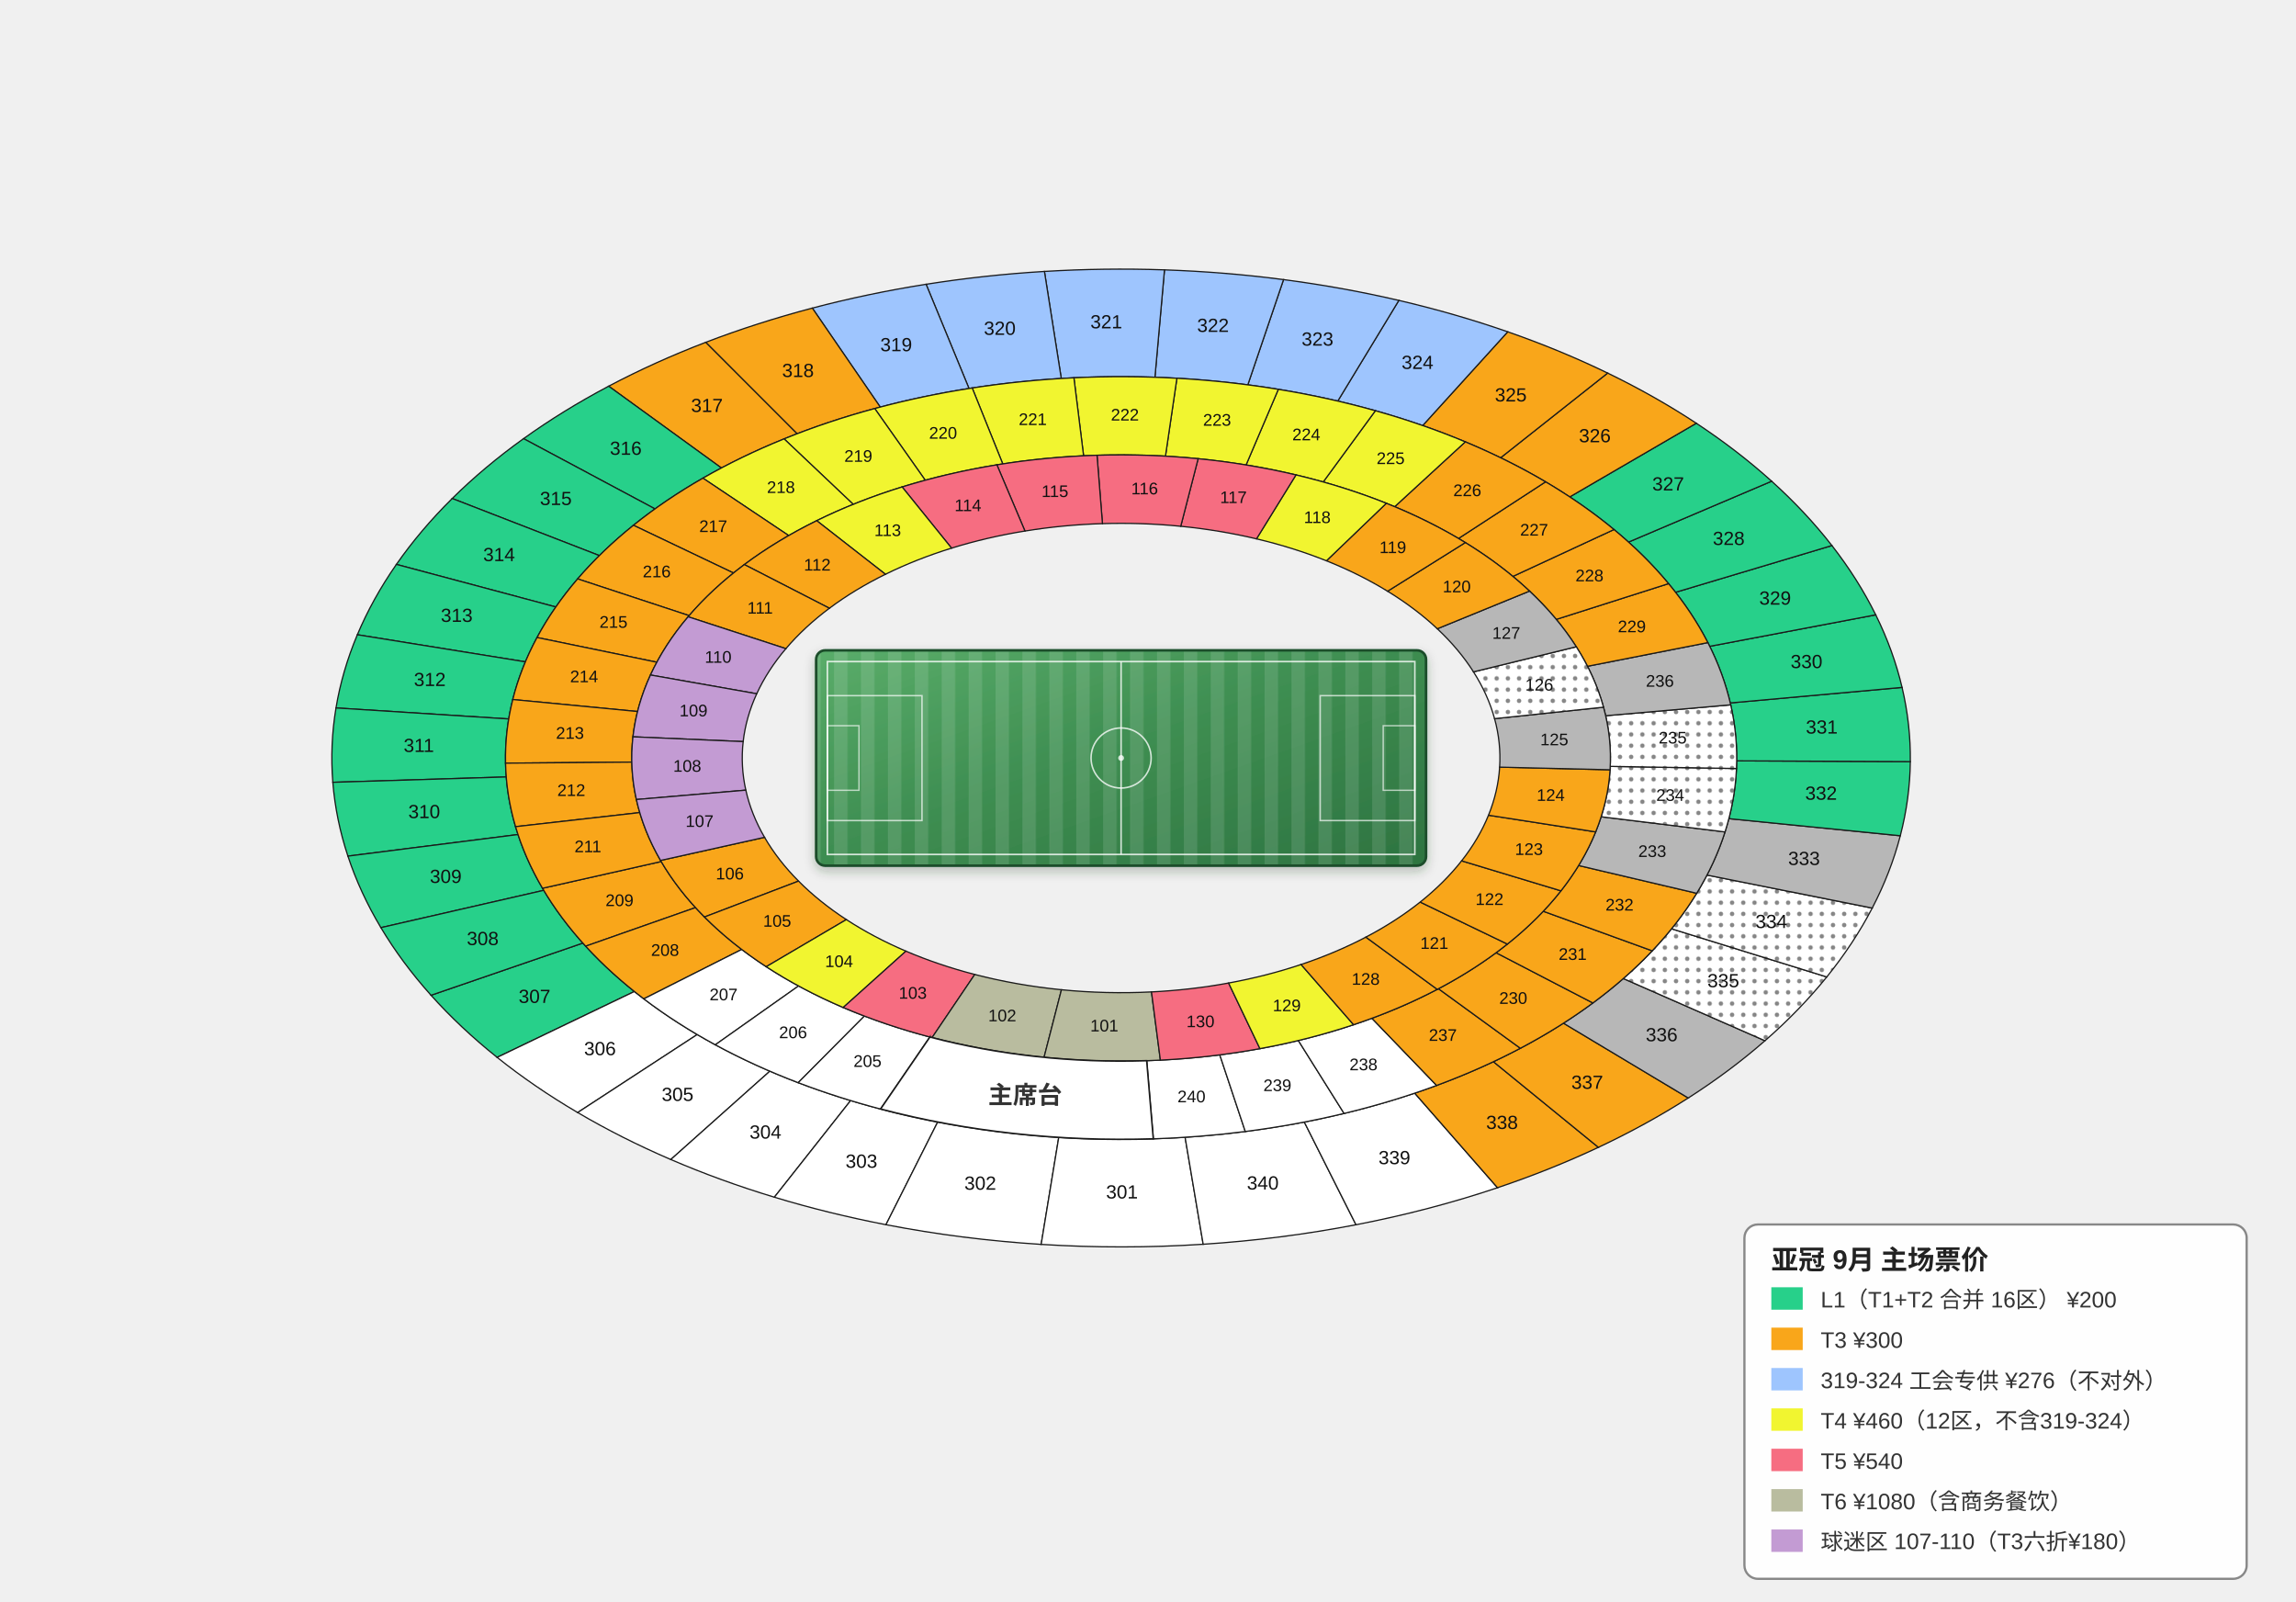
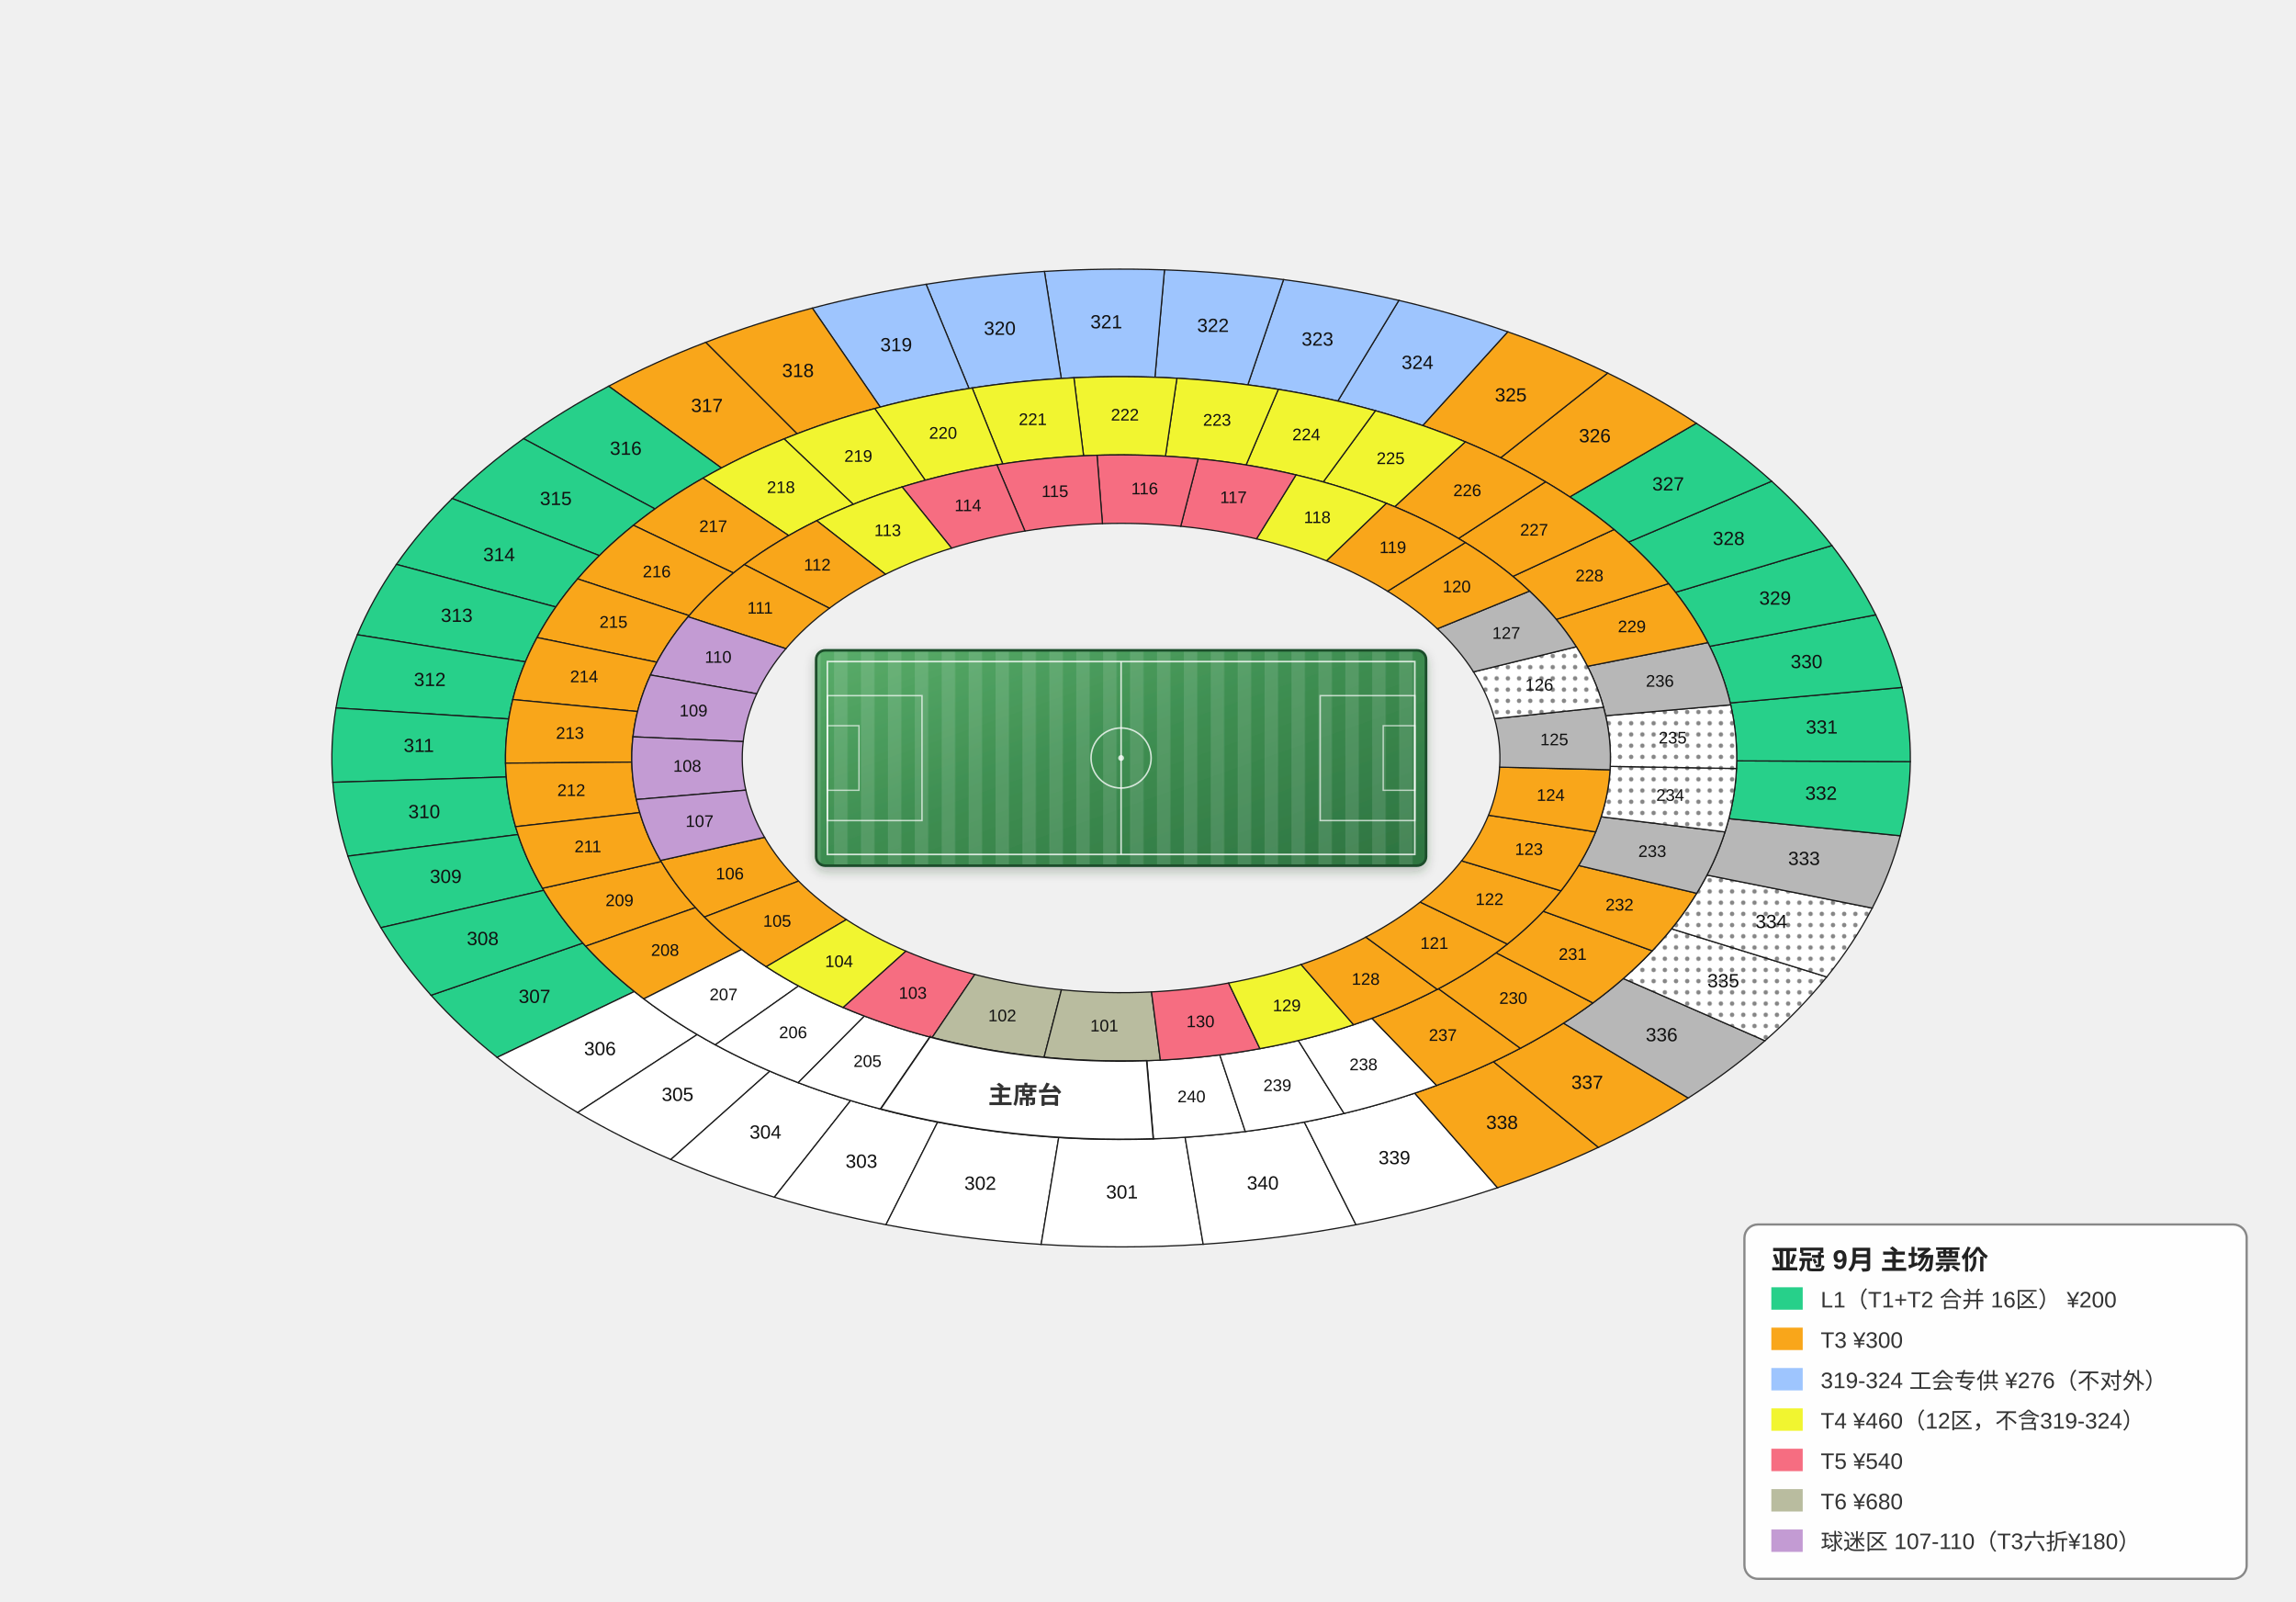
<svg xmlns="http://www.w3.org/2000/svg" viewBox="0 0 1024 714" width="1024" height="714">
  <defs>
    <pattern id="awayPattern" width="5" height="5" patternUnits="userSpaceOnUse">
      <rect width="5" height="5" fill="#fff" />
      <circle cx="2.5" cy="2.5" r="1" fill="#888" />
    </pattern>
    <linearGradient id="pitchGrad" x1="0%" y1="0%" x2="100%" y2="100%">
      <stop offset="0%" stop-color="#5aad6a" />
      <stop offset="45%" stop-color="#3f8f52" />
      <stop offset="100%" stop-color="#2d7340" />
    </linearGradient>
    <pattern id="grassStripe" width="12" height="96" patternUnits="userSpaceOnUse">
      <rect width="6" height="100%" fill="#ffffff" opacity="0.12" />
      <rect x="6" width="6" height="100%" fill="#000000" opacity="0" />
    </pattern>
    <filter id="pitchShadow" x="-10%" y="-15%" width="120%" height="130%">
      <feDropShadow dx="0" dy="2" stdDeviation="2.5" flood-color="#1a3d24" flood-opacity="0.28" />
    </filter>
  </defs>
  <g id="pitch" filter="url(#pitchShadow)">
    <rect x="364.0" y="290.0" width="272.0" height="96.0" rx="4" fill="url(#pitchGrad)" />
    <rect x="364.0" y="290.0" width="272.0" height="96.0" rx="4" fill="url(#grassStripe)" />
    <rect x="369.0" y="295.0" width="262.0" height="86.0" fill="none" stroke="rgba(255,255,255,0.78)" stroke-width="0.72" />
    <line x1="500.0" y1="295.0" x2="500.0" y2="381.0" stroke="rgba(255,255,255,0.78)" stroke-width="0.684" />
    <circle cx="500.0" cy="338.0" r="13.4" fill="none" stroke="rgba(255,255,255,0.78)" stroke-width="0.684" />
    <circle cx="500.0" cy="338.0" r="1.3" fill="rgba(255,255,255,0.78)" />
    <rect x="369.0" y="310.2" width="42.2" height="55.7" fill="none" stroke="rgba(255,255,255,0.78)" stroke-width="0.648" opacity="0.88" />
    <rect x="369.0" y="323.6" width="14.1" height="28.8" fill="none" stroke="rgba(255,255,255,0.78)" stroke-width="0.612" opacity="0.82" />
    <rect x="588.8" y="310.2" width="42.2" height="55.7" fill="none" stroke="rgba(255,255,255,0.78)" stroke-width="0.648" opacity="0.88" />
    <rect x="616.9" y="323.6" width="14.1" height="28.8" fill="none" stroke="rgba(255,255,255,0.78)" stroke-width="0.612" opacity="0.82" />
    <rect x="364.0" y="290.0" width="272.0" height="96.0" rx="4" fill="none" stroke="#1a4d2c" stroke-width="1.15" />
  </g>
  <path id="sec-307" d="M259.94,420.52L192.23,443.79A352.00,218.00,0,0,0,221.71,471.49L282.93,442.12A274.56,170.04,0,0,1,259.94,420.52Z" fill="#27d08a" stroke="#1a1a1a" stroke-width="0.55" />
  <text x="238.4" y="444.8" text-anchor="middle" dominant-baseline="middle" font-size="8.5" font-family="Arial,Helvetica,sans-serif" fill="#111">307</text>
  <path id="sec-306" d="M282.93,442.12L221.71,471.49A352.00,218.00,0,0,0,257.63,496.09L310.95,461.31A274.56,170.04,0,0,1,282.93,442.12Z" fill="#ffffff" stroke="#1a1a1a" stroke-width="0.55" />
  <text x="267.6" y="468.1" text-anchor="middle" dominant-baseline="middle" font-size="8.5" font-family="Arial,Helvetica,sans-serif" fill="#111">306</text>
  <path id="sec-305" d="M310.95,461.31L257.63,496.09A352.00,218.00,0,0,0,299.17,517.04L343.35,477.65A274.56,170.04,0,0,1,310.95,461.31Z" fill="#ffffff" stroke="#1a1a1a" stroke-width="0.55" />
  <text x="302.2" y="488.5" text-anchor="middle" dominant-baseline="middle" font-size="8.5" font-family="Arial,Helvetica,sans-serif" fill="#111">305</text>
  <path id="sec-304" d="M343.35,477.65L299.17,517.04A352.00,218.00,0,0,0,345.36,533.84L379.38,490.75A274.56,170.04,0,0,1,343.35,477.65Z" fill="#ffffff" stroke="#1a1a1a" stroke-width="0.55" />
  <text x="341.4" y="505.3" text-anchor="middle" dominant-baseline="middle" font-size="8.5" font-family="Arial,Helvetica,sans-serif" fill="#111">304</text>
  <path id="sec-303" d="M379.38,490.75L345.36,533.84A352.00,218.00,0,0,0,395.13,546.10L418.20,500.32A274.56,170.04,0,0,1,379.38,490.75Z" fill="#ffffff" stroke="#1a1a1a" stroke-width="0.55" />
  <text x="384.2" y="518.3" text-anchor="middle" dominant-baseline="middle" font-size="8.5" font-family="Arial,Helvetica,sans-serif" fill="#111">303</text>
  <path id="sec-302" d="M418.20,500.32L395.13,546.10A352.00,218.00,0,0,0,464.35,554.88L472.19,507.17A274.56,170.04,0,0,1,418.20,500.32Z" fill="#ffffff" stroke="#1a1a1a" stroke-width="0.55" />
  <text x="437.2" y="528.1" text-anchor="middle" dominant-baseline="middle" font-size="8.5" font-family="Arial,Helvetica,sans-serif" fill="#111">302</text>
  <path id="sec-301" d="M472.19,507.17L464.35,554.88A352.00,218.00,0,0,0,536.61,554.82L528.55,507.12A274.56,170.04,0,0,1,472.19,507.17Z" fill="#ffffff" stroke="#1a1a1a" stroke-width="0.55" />
  <text x="500.4" y="532.0" text-anchor="middle" dominant-baseline="middle" font-size="8.5" font-family="Arial,Helvetica,sans-serif" fill="#111">301</text>
  <path id="sec-340" d="M528.55,507.12L536.61,554.82A352.00,218.00,0,0,0,604.76,546.12L581.71,500.33A274.56,170.04,0,0,1,528.55,507.12Z" fill="#ffffff" stroke="#1a1a1a" stroke-width="0.55" />
  <text x="563.2" y="528.0" text-anchor="middle" dominant-baseline="middle" font-size="8.5" font-family="Arial,Helvetica,sans-serif" fill="#111">340</text>
  <path id="sec-339" d="M581.71,500.33L604.76,546.12A352.00,218.00,0,0,0,667.88,529.61L630.95,487.45A274.56,170.04,0,0,1,581.71,500.33Z" fill="#ffffff" stroke="#1a1a1a" stroke-width="0.55" />
  <text x="621.9" y="516.7" text-anchor="middle" dominant-baseline="middle" font-size="8.5" font-family="Arial,Helvetica,sans-serif" fill="#111">339</text>
  <path id="sec-338" d="M630.95,487.45L667.88,529.61A352.00,218.00,0,0,0,712.88,511.61L666.05,473.42A274.56,170.04,0,0,1,630.95,487.45Z" fill="#f9a61a" stroke="#1a1a1a" stroke-width="0.55" />
  <text x="669.9" y="501.0" text-anchor="middle" dominant-baseline="middle" font-size="8.5" font-family="Arial,Helvetica,sans-serif" fill="#111">338</text>
  <path id="sec-337" d="M666.05,473.42L712.88,511.61A352.00,218.00,0,0,0,752.95,489.60L697.30,456.25A274.56,170.04,0,0,1,666.05,473.42Z" fill="#f9a61a" stroke="#1a1a1a" stroke-width="0.55" />
  <text x="707.9" y="483.1" text-anchor="middle" dominant-baseline="middle" font-size="8.5" font-family="Arial,Helvetica,sans-serif" fill="#111">337</text>
  <path id="sec-336" d="M697.30,456.25L752.95,489.60A352.00,218.00,0,0,0,787.16,464.07L723.99,436.34A274.56,170.04,0,0,1,697.30,456.25Z" fill="#b7b7b7" stroke="#1a1a1a" stroke-width="0.55" />
  <text x="741.1" y="461.9" text-anchor="middle" dominant-baseline="middle" font-size="8.5" font-family="Arial,Helvetica,sans-serif" fill="#111">336</text>
  <path id="sec-335" d="M723.99,436.34L787.16,464.07A352.00,218.00,0,0,0,814.73,435.63L745.49,414.15A274.56,170.04,0,0,1,723.99,436.34Z" fill="url(#awayPattern)" stroke="#1a1a1a" stroke-width="0.55" />
  <text x="768.6" y="437.8" text-anchor="middle" dominant-baseline="middle" font-size="8.5" font-family="Arial,Helvetica,sans-serif" fill="#111">335</text>
  <path id="sec-334" d="M745.49,414.15L814.73,435.63A352.00,218.00,0,0,0,835.00,404.92L761.30,390.20A274.56,170.04,0,0,1,745.49,414.15Z" fill="url(#awayPattern)" stroke="#1a1a1a" stroke-width="0.55" />
  <text x="790.0" y="411.4" text-anchor="middle" dominant-baseline="middle" font-size="8.5" font-family="Arial,Helvetica,sans-serif" fill="#111">334</text>
  <path id="sec-333" d="M761.30,390.20L835.00,404.92A352.00,218.00,0,0,0,847.52,372.67L771.07,365.04A274.56,170.04,0,0,1,761.30,390.20Z" fill="#b7b7b7" stroke="#1a1a1a" stroke-width="0.55" />
  <text x="804.6" y="383.3" text-anchor="middle" dominant-baseline="middle" font-size="8.5" font-family="Arial,Helvetica,sans-serif" fill="#111">333</text>
  <path id="sec-332" d="M771.07,365.04L847.52,372.67A352.00,218.00,0,0,0,851.99,339.61L774.55,339.26A274.56,170.04,0,0,1,771.07,365.04Z" fill="#27d08a" stroke="#1a1a1a" stroke-width="0.55" />
  <text x="812.2" y="354.2" text-anchor="middle" dominant-baseline="middle" font-size="8.5" font-family="Arial,Helvetica,sans-serif" fill="#111">332</text>
  <path id="sec-331" d="M774.55,339.26L851.99,339.61A352.00,218.00,0,0,0,848.31,306.52L771.68,313.44A274.56,170.04,0,0,1,774.55,339.26Z" fill="#27d08a" stroke="#1a1a1a" stroke-width="0.55" />
  <text x="812.5" y="324.7" text-anchor="middle" dominant-baseline="middle" font-size="8.5" font-family="Arial,Helvetica,sans-serif" fill="#111">331</text>
  <path id="sec-330" d="M771.68,313.44L848.31,306.52A352.00,218.00,0,0,0,836.56,274.15L762.52,288.20A274.56,170.04,0,0,1,771.68,313.44Z" fill="#27d08a" stroke="#1a1a1a" stroke-width="0.55" />
  <text x="805.7" y="295.5" text-anchor="middle" dominant-baseline="middle" font-size="8.5" font-family="Arial,Helvetica,sans-serif" fill="#111">330</text>
  <path id="sec-329" d="M762.52,288.20L836.56,274.15A352.00,218.00,0,0,0,817.02,243.26L747.28,264.11A274.56,170.04,0,0,1,762.52,288.20Z" fill="#27d08a" stroke="#1a1a1a" stroke-width="0.55" />
  <text x="791.7" y="267.2" text-anchor="middle" dominant-baseline="middle" font-size="8.5" font-family="Arial,Helvetica,sans-serif" fill="#111">329</text>
  <path id="sec-328" d="M747.28,264.11L817.02,243.26A352.00,218.00,0,0,0,790.14,214.57L726.31,241.72A274.56,170.04,0,0,1,747.28,264.11Z" fill="#27d08a" stroke="#1a1a1a" stroke-width="0.55" />
  <text x="771.0" y="240.6" text-anchor="middle" dominant-baseline="middle" font-size="8.5" font-family="Arial,Helvetica,sans-serif" fill="#111">328</text>
  <path id="sec-327" d="M726.31,241.72L790.14,214.57A352.00,218.00,0,0,0,756.54,188.73L700.10,221.57A274.56,170.04,0,0,1,726.31,241.72Z" fill="#27d08a" stroke="#1a1a1a" stroke-width="0.55" />
  <text x="744.0" y="216.3" text-anchor="middle" dominant-baseline="middle" font-size="8.5" font-family="Arial,Helvetica,sans-serif" fill="#111">327</text>
  <path id="sec-326" d="M700.10,221.57L756.54,188.73A352.00,218.00,0,0,0,717.00,166.35L669.26,204.12A274.56,170.04,0,0,1,700.10,221.57Z" fill="#f9a61a" stroke="#1a1a1a" stroke-width="0.55" />
  <text x="711.3" y="194.8" text-anchor="middle" dominant-baseline="middle" font-size="8.5" font-family="Arial,Helvetica,sans-serif" fill="#111">326</text>
  <path id="sec-325" d="M669.26,204.12L717.00,166.35A352.00,218.00,0,0,0,672.44,147.95L634.50,189.76A274.56,170.04,0,0,1,669.26,204.12Z" fill="#f9a61a" stroke="#1a1a1a" stroke-width="0.55" />
  <text x="673.8" y="176.6" text-anchor="middle" dominant-baseline="middle" font-size="8.5" font-family="Arial,Helvetica,sans-serif" fill="#111">325</text>
  <path id="sec-324" d="M634.50,189.76L672.44,147.95A352.00,218.00,0,0,0,623.88,133.95L596.63,178.84A274.56,170.04,0,0,1,634.50,189.76Z" fill="#9ec5fe" stroke="#1a1a1a" stroke-width="0.55" />
  <text x="632.2" y="162.1" text-anchor="middle" dominant-baseline="middle" font-size="8.5" font-family="Arial,Helvetica,sans-serif" fill="#111">324</text>
  <path id="sec-323" d="M596.63,178.84L623.88,133.95A352.00,218.00,0,0,0,572.45,124.67L556.51,171.60A274.56,170.04,0,0,1,596.63,178.84Z" fill="#9ec5fe" stroke="#1a1a1a" stroke-width="0.55" />
  <text x="587.6" y="151.7" text-anchor="middle" dominant-baseline="middle" font-size="8.5" font-family="Arial,Helvetica,sans-serif" fill="#111">323</text>
  <path id="sec-322" d="M556.51,171.60L572.45,124.67A352.00,218.00,0,0,0,519.35,120.33L515.09,168.22A274.56,170.04,0,0,1,556.51,171.60Z" fill="#9ec5fe" stroke="#1a1a1a" stroke-width="0.55" />
  <text x="541.0" y="145.6" text-anchor="middle" dominant-baseline="middle" font-size="8.5" font-family="Arial,Helvetica,sans-serif" fill="#111">322</text>
  <path id="sec-321" d="M515.09,168.22L519.35,120.33A352.00,218.00,0,0,0,465.80,121.03L473.32,168.76A274.56,170.04,0,0,1,515.09,168.22Z" fill="#9ec5fe" stroke="#1a1a1a" stroke-width="0.55" />
  <text x="493.4" y="144.0" text-anchor="middle" dominant-baseline="middle" font-size="8.5" font-family="Arial,Helvetica,sans-serif" fill="#111">321</text>
  <path id="sec-320" d="M473.32,168.76L465.80,121.03A352.00,218.00,0,0,0,413.03,126.76L432.17,173.23A274.56,170.04,0,0,1,473.32,168.76Z" fill="#9ec5fe" stroke="#1a1a1a" stroke-width="0.55" />
  <text x="445.9" y="146.9" text-anchor="middle" dominant-baseline="middle" font-size="8.5" font-family="Arial,Helvetica,sans-serif" fill="#111">320</text>
  <path id="sec-319" d="M432.17,173.23L413.03,126.76A352.00,218.00,0,0,0,362.29,137.38L392.58,181.51A274.56,170.04,0,0,1,432.17,173.23Z" fill="#9ec5fe" stroke="#1a1a1a" stroke-width="0.55" />
  <text x="399.7" y="154.2" text-anchor="middle" dominant-baseline="middle" font-size="8.5" font-family="Arial,Helvetica,sans-serif" fill="#111">319</text>
  <path id="sec-318" d="M392.58,181.51L362.29,137.38A352.00,218.00,0,0,0,314.73,152.64L355.49,193.42A274.56,170.04,0,0,1,392.58,181.51Z" fill="#f9a61a" stroke="#1a1a1a" stroke-width="0.55" />
  <text x="355.9" y="165.7" text-anchor="middle" dominant-baseline="middle" font-size="8.5" font-family="Arial,Helvetica,sans-serif" fill="#111">318</text>
  <path id="sec-317" d="M355.49,193.42L314.73,152.64A352.00,218.00,0,0,0,271.46,172.20L321.74,208.67A274.56,170.04,0,0,1,355.49,193.42Z" fill="#f9a61a" stroke="#1a1a1a" stroke-width="0.55" />
  <text x="315.3" y="181.3" text-anchor="middle" dominant-baseline="middle" font-size="8.5" font-family="Arial,Helvetica,sans-serif" fill="#111">317</text>
  <path id="sec-316" d="M321.74,208.67L271.46,172.20A352.00,218.00,0,0,0,233.49,195.59L292.12,226.92A274.56,170.04,0,0,1,321.74,208.67Z" fill="#27d08a" stroke="#1a1a1a" stroke-width="0.55" />
  <text x="279.1" y="200.4" text-anchor="middle" dominant-baseline="middle" font-size="8.5" font-family="Arial,Helvetica,sans-serif" fill="#111">316</text>
  <path id="sec-315" d="M292.12,226.92L233.49,195.59A352.00,218.00,0,0,0,201.68,222.28L267.31,247.74A274.56,170.04,0,0,1,292.12,226.92Z" fill="#27d08a" stroke="#1a1a1a" stroke-width="0.55" />
  <text x="247.9" y="222.8" text-anchor="middle" dominant-baseline="middle" font-size="8.5" font-family="Arial,Helvetica,sans-serif" fill="#111">315</text>
  <path id="sec-314" d="M267.31,247.74L201.68,222.28A352.00,218.00,0,0,0,176.79,251.66L247.89,270.65A274.56,170.04,0,0,1,267.31,247.74Z" fill="#27d08a" stroke="#1a1a1a" stroke-width="0.55" />
  <text x="222.6" y="247.8" text-anchor="middle" dominant-baseline="middle" font-size="8.5" font-family="Arial,Helvetica,sans-serif" fill="#111">314</text>
  <path id="sec-313" d="M247.89,270.65L176.79,251.66A352.00,218.00,0,0,0,159.37,283.03L234.31,295.12A274.56,170.04,0,0,1,247.89,270.65Z" fill="#27d08a" stroke="#1a1a1a" stroke-width="0.55" />
  <text x="203.7" y="274.9" text-anchor="middle" dominant-baseline="middle" font-size="8.5" font-family="Arial,Helvetica,sans-serif" fill="#111">313</text>
  <path id="sec-312" d="M234.31,295.12L159.37,283.03A352.00,218.00,0,0,0,149.85,315.67L226.88,320.59A274.56,170.04,0,0,1,234.31,295.12Z" fill="#27d08a" stroke="#1a1a1a" stroke-width="0.55" />
  <text x="191.7" y="303.5" text-anchor="middle" dominant-baseline="middle" font-size="8.5" font-family="Arial,Helvetica,sans-serif" fill="#111">312</text>
  <path id="sec-311" d="M226.88,320.59L149.85,315.67A352.00,218.00,0,0,0,148.44,348.84L225.78,346.45A274.56,170.04,0,0,1,226.88,320.59Z" fill="#27d08a" stroke="#1a1a1a" stroke-width="0.55" />
  <text x="186.8" y="332.9" text-anchor="middle" dominant-baseline="middle" font-size="8.5" font-family="Arial,Helvetica,sans-serif" fill="#111">311</text>
  <path id="sec-310" d="M225.78,346.45L148.44,348.84A352.00,218.00,0,0,0,155.16,381.75L231.03,372.12A274.56,170.04,0,0,1,225.78,346.45Z" fill="#27d08a" stroke="#1a1a1a" stroke-width="0.55" />
  <text x="189.2" y="362.4" text-anchor="middle" dominant-baseline="middle" font-size="8.5" font-family="Arial,Helvetica,sans-serif" fill="#111">310</text>
  <path id="sec-309" d="M231.03,372.12L155.16,381.75A352.00,218.00,0,0,0,169.87,413.64L242.50,397.00A274.56,170.04,0,0,1,231.03,372.12Z" fill="#27d08a" stroke="#1a1a1a" stroke-width="0.55" />
  <text x="198.8" y="391.3" text-anchor="middle" dominant-baseline="middle" font-size="8.5" font-family="Arial,Helvetica,sans-serif" fill="#111">309</text>
  <path id="sec-308" d="M242.50,397.00L169.87,413.64A352.00,218.00,0,0,0,192.23,443.79L259.94,420.52A274.56,170.04,0,0,1,242.50,397.00Z" fill="#27d08a" stroke="#1a1a1a" stroke-width="0.55" />
  <text x="215.3" y="419.0" text-anchor="middle" dominant-baseline="middle" font-size="8.5" font-family="Arial,Helvetica,sans-serif" fill="#111">308</text>
  <path id="sec-209" d="M294.88,384.16L241.95,396.08A274.56,170.04,0,0,0,261.20,421.91L310.18,404.70A218.24,135.16,0,0,1,294.88,384.16Z" fill="#f9a61a" stroke="#1a1a1a" stroke-width="0.55" />
  <text x="276.3" y="401.9" text-anchor="middle" dominant-baseline="middle" font-size="7.5" font-family="Arial,Helvetica,sans-serif" fill="#111">209</text>
  <path id="sec-208" d="M310.18,404.70L261.20,421.91A274.56,170.04,0,0,0,287.13,445.39L330.80,423.36A218.24,135.16,0,0,1,310.18,404.70Z" fill="#f9a61a" stroke="#1a1a1a" stroke-width="0.55" />
  <text x="296.6" y="424.1" text-anchor="middle" dominant-baseline="middle" font-size="7.5" font-family="Arial,Helvetica,sans-serif" fill="#111">208</text>
  <path id="sec-207" d="M330.80,423.36L287.13,445.39A274.56,170.04,0,0,0,319.02,465.87L356.15,439.64A218.24,135.16,0,0,1,330.80,423.36Z" fill="#ffffff" stroke="#1a1a1a" stroke-width="0.55" />
  <text x="322.7" y="443.9" text-anchor="middle" dominant-baseline="middle" font-size="7.5" font-family="Arial,Helvetica,sans-serif" fill="#111">207</text>
  <path id="sec-206" d="M356.15,439.64L319.02,465.87A274.56,170.04,0,0,0,355.98,482.77L385.52,453.07A218.24,135.16,0,0,1,356.15,439.64Z" fill="#ffffff" stroke="#1a1a1a" stroke-width="0.55" />
  <text x="353.7" y="460.8" text-anchor="middle" dominant-baseline="middle" font-size="7.5" font-family="Arial,Helvetica,sans-serif" fill="#111">206</text>
  <path id="sec-205" d="M385.52,453.07L355.98,482.77A274.56,170.04,0,0,0,392.72,494.52L414.73,462.42A218.24,135.16,0,0,1,385.52,453.07Z" fill="#ffffff" stroke="#1a1a1a" stroke-width="0.55" />
  <text x="386.9" y="473.6" text-anchor="middle" dominant-baseline="middle" font-size="7.5" font-family="Arial,Helvetica,sans-serif" fill="#111">205</text>
  <path id="sec-240" d="M511.42,472.97L514.37,507.81A274.56,170.04,0,0,0,555.39,504.54L544.02,470.38A218.24,135.16,0,0,1,511.42,472.97Z" fill="#ffffff" stroke="#1a1a1a" stroke-width="0.55" />
  <text x="531.4" y="489.4" text-anchor="middle" dominant-baseline="middle" font-size="7.5" font-family="Arial,Helvetica,sans-serif" fill="#111">240</text>
  <path id="sec-239" d="M544.02,470.38L555.39,504.54A274.56,170.04,0,0,0,599.45,496.49L579.05,463.98A218.24,135.16,0,0,1,544.02,470.38Z" fill="#ffffff" stroke="#1a1a1a" stroke-width="0.55" />
  <text x="569.7" y="484.4" text-anchor="middle" dominant-baseline="middle" font-size="7.5" font-family="Arial,Helvetica,sans-serif" fill="#111">239</text>
  <path id="sec-238" d="M579.05,463.98L599.45,496.49A274.56,170.04,0,0,0,640.72,484.01L611.86,454.06A218.24,135.16,0,0,1,579.05,463.98Z" fill="#ffffff" stroke="#1a1a1a" stroke-width="0.55" />
  <text x="608.1" y="475.1" text-anchor="middle" dominant-baseline="middle" font-size="7.5" font-family="Arial,Helvetica,sans-serif" fill="#111">238</text>
  <path id="sec-237" d="M611.86,454.06L640.72,484.01A274.56,170.04,0,0,0,678.06,467.43L641.54,440.88A218.24,135.16,0,0,1,611.86,454.06Z" fill="#f9a61a" stroke="#1a1a1a" stroke-width="0.55" />
  <text x="643.5" y="462.0" text-anchor="middle" dominant-baseline="middle" font-size="7.5" font-family="Arial,Helvetica,sans-serif" fill="#111">237</text>
  <path id="sec-230" d="M641.54,440.88L678.06,467.43A274.56,170.04,0,0,0,710.41,447.23L667.25,424.83A218.24,135.16,0,0,1,641.54,440.88Z" fill="#f9a61a" stroke="#1a1a1a" stroke-width="0.55" />
  <text x="674.9" y="445.5" text-anchor="middle" dominant-baseline="middle" font-size="7.5" font-family="Arial,Helvetica,sans-serif" fill="#111">230</text>
  <path id="sec-231" d="M667.25,424.83L710.41,447.23A274.56,170.04,0,0,0,736.88,423.98L688.29,406.34A218.24,135.16,0,0,1,667.25,424.83Z" fill="#f9a61a" stroke="#1a1a1a" stroke-width="0.55" />
  <text x="701.4" y="425.9" text-anchor="middle" dominant-baseline="middle" font-size="7.5" font-family="Arial,Helvetica,sans-serif" fill="#111">231</text>
  <path id="sec-232" d="M688.29,406.34L736.88,423.98A274.56,170.04,0,0,0,756.71,398.32L704.05,385.94A218.24,135.16,0,0,1,688.29,406.34Z" fill="#f9a61a" stroke="#1a1a1a" stroke-width="0.55" />
  <text x="722.3" y="403.9" text-anchor="middle" dominant-baseline="middle" font-size="7.5" font-family="Arial,Helvetica,sans-serif" fill="#111">232</text>
  <path id="sec-233" d="M704.05,385.94L756.71,398.32A274.56,170.04,0,0,0,769.35,370.96L714.10,364.20A218.24,135.16,0,0,1,704.05,385.94Z" fill="#b7b7b7" stroke="#1a1a1a" stroke-width="0.55" />
  <text x="736.9" y="380.0" text-anchor="middle" dominant-baseline="middle" font-size="7.5" font-family="Arial,Helvetica,sans-serif" fill="#111">233</text>
  <path id="sec-234" d="M714.10,364.20L769.35,370.96A274.56,170.04,0,0,0,774.46,342.69L718.16,341.73A218.24,135.16,0,0,1,714.10,364.20Z" fill="url(#awayPattern)" stroke="#1a1a1a" stroke-width="0.55" />
  <text x="744.9" y="355.0" text-anchor="middle" dominant-baseline="middle" font-size="7.5" font-family="Arial,Helvetica,sans-serif" fill="#111">234</text>
  <path id="sec-235" d="M718.16,341.73L774.46,342.69A274.56,170.04,0,0,0,771.88,314.28L716.11,319.15A218.24,135.16,0,0,1,718.16,341.73Z" fill="url(#awayPattern)" stroke="#1a1a1a" stroke-width="0.55" />
  <text x="746.0" y="329.4" text-anchor="middle" dominant-baseline="middle" font-size="7.5" font-family="Arial,Helvetica,sans-serif" fill="#111">235</text>
  <path id="sec-236" d="M716.11,319.15L771.88,314.28A274.56,170.04,0,0,0,761.69,286.54L708.01,297.10A218.24,135.16,0,0,1,716.11,319.15Z" fill="#b7b7b7" stroke="#1a1a1a" stroke-width="0.55" />
  <text x="740.3" y="304.1" text-anchor="middle" dominant-baseline="middle" font-size="7.5" font-family="Arial,Helvetica,sans-serif" fill="#111">236</text>
  <path id="sec-229" d="M708.01,297.10L761.69,286.54A274.56,170.04,0,0,0,744.17,260.24L694.08,276.19A218.24,135.16,0,0,1,708.01,297.10Z" fill="#f9a61a" stroke="#1a1a1a" stroke-width="0.55" />
  <text x="727.8" y="279.8" text-anchor="middle" dominant-baseline="middle" font-size="7.5" font-family="Arial,Helvetica,sans-serif" fill="#111">229</text>
  <path id="sec-228" d="M694.08,276.19L744.17,260.24A274.56,170.04,0,0,0,719.82,236.12L674.73,257.02A218.24,135.16,0,0,1,694.08,276.19Z" fill="#f9a61a" stroke="#1a1a1a" stroke-width="0.55" />
  <text x="708.9" y="257.1" text-anchor="middle" dominant-baseline="middle" font-size="7.5" font-family="Arial,Helvetica,sans-serif" fill="#111">228</text>
  <path id="sec-227" d="M674.73,257.02L719.82,236.12A274.56,170.04,0,0,0,689.31,214.85L650.48,240.11A218.24,135.16,0,0,1,674.73,257.02Z" fill="#f9a61a" stroke="#1a1a1a" stroke-width="0.55" />
  <text x="684.2" y="236.7" text-anchor="middle" dominant-baseline="middle" font-size="7.5" font-family="Arial,Helvetica,sans-serif" fill="#111">227</text>
  <path id="sec-226" d="M650.48,240.11L689.31,214.85A274.56,170.04,0,0,0,653.51,197.02L622.02,225.94A218.24,135.16,0,0,1,650.48,240.11Z" fill="#f9a61a" stroke="#1a1a1a" stroke-width="0.55" />
  <text x="654.4" y="219.1" text-anchor="middle" dominant-baseline="middle" font-size="7.5" font-family="Arial,Helvetica,sans-serif" fill="#111">226</text>
  <path id="sec-225" d="M622.02,225.94L653.51,197.02A274.56,170.04,0,0,0,613.41,183.14L590.14,214.91A218.24,135.16,0,0,1,622.02,225.94Z" fill="#f1f530" stroke="#1a1a1a" stroke-width="0.55" />
  <text x="620.2" y="204.8" text-anchor="middle" dominant-baseline="middle" font-size="7.5" font-family="Arial,Helvetica,sans-serif" fill="#111">225</text>
  <path id="sec-224" d="M590.14,214.91L613.41,183.14A274.56,170.04,0,0,0,570.13,173.60L555.74,207.32A218.24,135.16,0,0,1,590.14,214.91Z" fill="#f1f530" stroke="#1a1a1a" stroke-width="0.55" />
  <text x="582.6" y="194.2" text-anchor="middle" dominant-baseline="middle" font-size="7.5" font-family="Arial,Helvetica,sans-serif" fill="#111">224</text>
  <path id="sec-223" d="M555.74,207.32L570.13,173.60A274.56,170.04,0,0,0,524.89,168.66L519.78,203.40A218.24,135.16,0,0,1,555.74,207.32Z" fill="#f1f530" stroke="#1a1a1a" stroke-width="0.55" />
  <text x="542.8" y="187.7" text-anchor="middle" dominant-baseline="middle" font-size="7.5" font-family="Arial,Helvetica,sans-serif" fill="#111">223</text>
  <path id="sec-222" d="M519.78,203.40L524.89,168.66A274.56,170.04,0,0,0,478.95,168.46L483.27,203.24A218.24,135.16,0,0,1,519.78,203.40Z" fill="#f1f530" stroke="#1a1a1a" stroke-width="0.55" />
  <text x="501.7" y="185.4" text-anchor="middle" dominant-baseline="middle" font-size="7.5" font-family="Arial,Helvetica,sans-serif" fill="#111">222</text>
  <path id="sec-221" d="M483.27,203.24L478.95,168.46A274.56,170.04,0,0,0,433.60,173.01L447.22,206.85A218.24,135.16,0,0,1,483.27,203.24Z" fill="#f1f530" stroke="#1a1a1a" stroke-width="0.55" />
  <text x="460.6" y="187.4" text-anchor="middle" dominant-baseline="middle" font-size="7.5" font-family="Arial,Helvetica,sans-serif" fill="#111">221</text>
  <path id="sec-220" d="M447.22,206.85L433.60,173.01A274.56,170.04,0,0,0,390.12,182.17L412.66,214.14A218.24,135.16,0,0,1,447.22,206.85Z" fill="#f1f530" stroke="#1a1a1a" stroke-width="0.55" />
  <text x="420.6" y="193.5" text-anchor="middle" dominant-baseline="middle" font-size="7.5" font-family="Arial,Helvetica,sans-serif" fill="#111">220</text>
  <path id="sec-219" d="M412.66,214.14L390.12,182.17A274.56,170.04,0,0,0,349.70,195.70L380.53,224.89A218.24,135.16,0,0,1,412.66,214.14Z" fill="#f1f530" stroke="#1a1a1a" stroke-width="0.55" />
  <text x="382.8" y="203.8" text-anchor="middle" dominant-baseline="middle" font-size="7.5" font-family="Arial,Helvetica,sans-serif" fill="#111">219</text>
  <path id="sec-218" d="M380.53,224.89L349.70,195.70A274.56,170.04,0,0,0,313.50,213.21L351.75,238.81A218.24,135.16,0,0,1,380.53,224.89Z" fill="#f1f530" stroke="#1a1a1a" stroke-width="0.55" />
  <text x="348.3" y="217.7" text-anchor="middle" dominant-baseline="middle" font-size="7.5" font-family="Arial,Helvetica,sans-serif" fill="#111">218</text>
  <path id="sec-217" d="M351.75,238.81L313.50,213.21A274.56,170.04,0,0,0,282.51,234.22L327.13,255.50A218.24,135.16,0,0,1,351.75,238.81Z" fill="#f9a61a" stroke="#1a1a1a" stroke-width="0.55" />
  <text x="318.1" y="235.1" text-anchor="middle" dominant-baseline="middle" font-size="7.5" font-family="Arial,Helvetica,sans-serif" fill="#111">217</text>
  <path id="sec-216" d="M327.13,255.50L282.51,234.22A274.56,170.04,0,0,0,257.62,258.13L307.34,274.51A218.24,135.16,0,0,1,327.13,255.50Z" fill="#f9a61a" stroke="#1a1a1a" stroke-width="0.55" />
  <text x="292.9" y="255.3" text-anchor="middle" dominant-baseline="middle" font-size="7.5" font-family="Arial,Helvetica,sans-serif" fill="#111">216</text>
  <path id="sec-215" d="M307.34,274.51L257.62,258.13A274.56,170.04,0,0,0,239.51,284.27L292.94,295.29A218.24,135.16,0,0,1,307.34,274.51Z" fill="#f9a61a" stroke="#1a1a1a" stroke-width="0.55" />
  <text x="273.6" y="277.8" text-anchor="middle" dominant-baseline="middle" font-size="7.5" font-family="Arial,Helvetica,sans-serif" fill="#111">215</text>
  <path id="sec-214" d="M292.94,295.29L239.51,284.27A274.56,170.04,0,0,0,228.69,311.92L284.34,317.27A218.24,135.16,0,0,1,292.94,295.29Z" fill="#f9a61a" stroke="#1a1a1a" stroke-width="0.55" />
  <text x="260.5" y="302.1" text-anchor="middle" dominant-baseline="middle" font-size="7.5" font-family="Arial,Helvetica,sans-serif" fill="#111">214</text>
  <path id="sec-213" d="M284.34,317.27L228.69,311.92A274.56,170.04,0,0,0,225.47,340.30L281.78,339.83A218.24,135.16,0,0,1,284.34,317.27Z" fill="#f9a61a" stroke="#1a1a1a" stroke-width="0.55" />
  <text x="254.2" y="327.3" text-anchor="middle" dominant-baseline="middle" font-size="7.5" font-family="Arial,Helvetica,sans-serif" fill="#111">213</text>
  <path id="sec-212" d="M281.78,339.83L225.47,340.30A274.56,170.04,0,0,0,229.93,368.62L285.33,362.34A218.24,135.16,0,0,1,281.78,339.83Z" fill="#f9a61a" stroke="#1a1a1a" stroke-width="0.55" />
  <text x="254.8" y="352.8" text-anchor="middle" dominant-baseline="middle" font-size="7.5" font-family="Arial,Helvetica,sans-serif" fill="#111">212</text>
  <path id="sec-211" d="M285.33,362.34L229.93,368.62A274.56,170.04,0,0,0,241.95,396.08L294.88,384.16A218.24,135.16,0,0,1,285.33,362.34Z" fill="#f9a61a" stroke="#1a1a1a" stroke-width="0.55" />
  <text x="262.2" y="377.9" text-anchor="middle" dominant-baseline="middle" font-size="7.5" font-family="Arial,Helvetica,sans-serif" fill="#111">211</text>
  <path id="sec-106" d="M340.98,373.36L294.60,383.68A218.24,135.16,0,0,0,314.19,408.89L356.14,392.88A168.96,104.64,0,0,1,340.98,373.36Z" fill="#f9a61a" stroke="#1a1a1a" stroke-width="0.55" />
  <text x="325.5" y="390.0" text-anchor="middle" dominant-baseline="middle" font-size="7.5" font-family="Arial,Helvetica,sans-serif" fill="#111">106</text>
  <path id="sec-105" d="M356.14,392.88L314.19,408.89A218.24,135.16,0,0,0,341.73,431.06L377.47,410.05A168.96,104.64,0,0,1,356.14,392.88Z" fill="#f9a61a" stroke="#1a1a1a" stroke-width="0.55" />
  <text x="346.6" y="411.1" text-anchor="middle" dominant-baseline="middle" font-size="7.5" font-family="Arial,Helvetica,sans-serif" fill="#111">105</text>
  <path id="sec-104" d="M377.47,410.05L341.73,431.06A218.24,135.16,0,0,0,376.06,449.25L404.05,424.13A168.96,104.64,0,0,1,377.47,410.05Z" fill="#f1f530" stroke="#1a1a1a" stroke-width="0.55" />
  <text x="374.2" y="429.1" text-anchor="middle" dominant-baseline="middle" font-size="7.5" font-family="Arial,Helvetica,sans-serif" fill="#111">104</text>
  <path id="sec-103" d="M404.05,424.13L376.06,449.25A218.24,135.16,0,0,0,415.70,462.67L434.74,434.52A168.96,104.64,0,0,1,404.05,424.13Z" fill="#f66d81" stroke="#1a1a1a" stroke-width="0.55" />
  <text x="407.1" y="443.2" text-anchor="middle" dominant-baseline="middle" font-size="7.5" font-family="Arial,Helvetica,sans-serif" fill="#111">103</text>
  <path id="sec-102" d="M434.74,434.52L415.70,462.67A218.24,135.16,0,0,0,465.64,471.47L473.40,441.33A168.96,104.64,0,0,1,434.74,434.52Z" fill="#b9bc9f" stroke="#1a1a1a" stroke-width="0.55" />
  <text x="447.0" y="453.3" text-anchor="middle" dominant-baseline="middle" font-size="7.5" font-family="Arial,Helvetica,sans-serif" fill="#111">102</text>
  <path id="sec-101" d="M473.40,441.33L465.64,471.47A218.24,135.16,0,0,0,517.52,472.72L513.56,442.30A168.96,104.64,0,0,1,473.40,441.33Z" fill="#b9bc9f" stroke="#1a1a1a" stroke-width="0.55" />
  <text x="492.5" y="457.8" text-anchor="middle" dominant-baseline="middle" font-size="7.5" font-family="Arial,Helvetica,sans-serif" fill="#111">101</text>
  <path id="sec-130" d="M513.56,442.30L517.52,472.72A218.24,135.16,0,0,0,561.93,467.60L547.95,438.34A168.96,104.64,0,0,1,513.56,442.30Z" fill="#f66d81" stroke="#1a1a1a" stroke-width="0.55" />
  <text x="535.4" y="455.9" text-anchor="middle" dominant-baseline="middle" font-size="7.5" font-family="Arial,Helvetica,sans-serif" fill="#111">130</text>
  <path id="sec-129" d="M547.95,438.34L561.93,467.60A218.24,135.16,0,0,0,603.69,456.93L580.27,430.08A168.96,104.64,0,0,1,547.95,438.34Z" fill="#f1f530" stroke="#1a1a1a" stroke-width="0.55" />
  <text x="573.9" y="448.8" text-anchor="middle" dominant-baseline="middle" font-size="7.5" font-family="Arial,Helvetica,sans-serif" fill="#111">129</text>
  <path id="sec-128" d="M580.27,430.08L603.69,456.93A218.24,135.16,0,0,0,641.00,441.16L609.16,417.87A168.96,104.64,0,0,1,580.27,430.08Z" fill="#f9a61a" stroke="#1a1a1a" stroke-width="0.55" />
  <text x="609.1" y="437.0" text-anchor="middle" dominant-baseline="middle" font-size="7.5" font-family="Arial,Helvetica,sans-serif" fill="#111">128</text>
  <path id="sec-121" d="M609.16,417.87L641.00,441.16A218.24,135.16,0,0,0,672.28,420.97L633.38,402.24A168.96,104.64,0,0,1,609.16,417.87Z" fill="#f9a61a" stroke="#1a1a1a" stroke-width="0.55" />
  <text x="639.7" y="421.0" text-anchor="middle" dominant-baseline="middle" font-size="7.5" font-family="Arial,Helvetica,sans-serif" fill="#111">121</text>
  <path id="sec-122" d="M633.38,402.24L672.28,420.97A218.24,135.16,0,0,0,696.17,397.23L651.87,383.85A168.96,104.64,0,0,1,633.38,402.24Z" fill="#f9a61a" stroke="#1a1a1a" stroke-width="0.55" />
  <text x="664.3" y="401.4" text-anchor="middle" dominant-baseline="middle" font-size="7.5" font-family="Arial,Helvetica,sans-serif" fill="#111">122</text>
  <path id="sec-123" d="M651.87,383.85L696.17,397.23A218.24,135.16,0,0,0,711.66,370.95L663.86,363.51A168.96,104.64,0,0,1,651.87,383.85Z" fill="#f9a61a" stroke="#1a1a1a" stroke-width="0.55" />
  <text x="681.9" y="379.1" text-anchor="middle" dominant-baseline="middle" font-size="7.5" font-family="Arial,Helvetica,sans-serif" fill="#111">123</text>
  <path id="sec-124" d="M663.86,363.51L711.66,370.95A218.24,135.16,0,0,0,718.08,343.25L668.83,342.07A168.96,104.64,0,0,1,663.86,363.51Z" fill="#f9a61a" stroke="#1a1a1a" stroke-width="0.55" />
  <text x="691.6" y="355.0" text-anchor="middle" dominant-baseline="middle" font-size="7.5" font-family="Arial,Helvetica,sans-serif" fill="#111">124</text>
  <path id="sec-125" d="M668.83,342.07L718.08,343.25A218.24,135.16,0,0,0,715.15,315.34L666.57,320.45A168.96,104.64,0,0,1,668.83,342.07Z" fill="#b7b7b7" stroke="#1a1a1a" stroke-width="0.55" />
  <text x="693.2" y="330.2" text-anchor="middle" dominant-baseline="middle" font-size="7.5" font-family="Arial,Helvetica,sans-serif" fill="#111">125</text>
  <path id="sec-126" d="M666.57,320.45L715.15,315.34A218.24,135.16,0,0,0,703.01,288.39L657.17,299.59A168.96,104.64,0,0,1,666.57,320.45Z" fill="url(#awayPattern)" stroke="#1a1a1a" stroke-width="0.55" />
  <text x="686.5" y="305.8" text-anchor="middle" dominant-baseline="middle" font-size="7.5" font-family="Arial,Helvetica,sans-serif" fill="#111">126</text>
  <path id="sec-127" d="M657.17,299.59L703.01,288.39A218.24,135.16,0,0,0,682.16,263.57L641.03,280.37A168.96,104.64,0,0,1,657.17,299.59Z" fill="#b7b7b7" stroke="#1a1a1a" stroke-width="0.55" />
  <text x="671.8" y="282.7" text-anchor="middle" dominant-baseline="middle" font-size="7.5" font-family="Arial,Helvetica,sans-serif" fill="#111">127</text>
  <path id="sec-120" d="M641.03,280.37L682.16,263.57A218.24,135.16,0,0,0,653.52,241.93L618.85,263.63A168.96,104.64,0,0,1,641.03,280.37Z" fill="#f9a61a" stroke="#1a1a1a" stroke-width="0.55" />
  <text x="649.7" y="262.0" text-anchor="middle" dominant-baseline="middle" font-size="7.5" font-family="Arial,Helvetica,sans-serif" fill="#111">120</text>
  <path id="sec-119" d="M618.85,263.63L653.52,241.93A218.24,135.16,0,0,0,618.29,224.42L591.58,250.06A168.96,104.64,0,0,1,618.85,263.63Z" fill="#f9a61a" stroke="#1a1a1a" stroke-width="0.55" />
  <text x="621.2" y="244.5" text-anchor="middle" dominant-baseline="middle" font-size="7.5" font-family="Arial,Helvetica,sans-serif" fill="#111">119</text>
  <path id="sec-118" d="M591.58,250.06L618.29,224.42A218.24,135.16,0,0,0,578.00,211.77L560.39,240.27A168.96,104.64,0,0,1,591.58,250.06Z" fill="#f1f530" stroke="#1a1a1a" stroke-width="0.55" />
  <text x="587.5" y="231.1" text-anchor="middle" dominant-baseline="middle" font-size="7.5" font-family="Arial,Helvetica,sans-serif" fill="#111">118</text>
  <path id="sec-117" d="M560.39,240.27L578.00,211.77A218.24,135.16,0,0,0,534.36,204.53L526.60,234.67A168.96,104.64,0,0,1,560.39,240.27Z" fill="#f66d81" stroke="#1a1a1a" stroke-width="0.55" />
  <text x="550.1" y="222.2" text-anchor="middle" dominant-baseline="middle" font-size="7.5" font-family="Arial,Helvetica,sans-serif" fill="#111">117</text>
  <path id="sec-116" d="M526.60,234.67L534.36,204.53A218.24,135.16,0,0,0,489.26,203.00L491.68,233.49A168.96,104.64,0,0,1,526.60,234.67Z" fill="#f66d81" stroke="#1a1a1a" stroke-width="0.55" />
  <text x="510.5" y="218.3" text-anchor="middle" dominant-baseline="middle" font-size="7.5" font-family="Arial,Helvetica,sans-serif" fill="#111">116</text>
  <path id="sec-115" d="M491.68,233.49L489.26,203.00A218.24,135.16,0,0,0,444.61,207.27L457.12,236.79A168.96,104.64,0,0,1,491.68,233.49Z" fill="#f66d81" stroke="#1a1a1a" stroke-width="0.55" />
  <text x="470.5" y="219.5" text-anchor="middle" dominant-baseline="middle" font-size="7.5" font-family="Arial,Helvetica,sans-serif" fill="#111">115</text>
  <path id="sec-114" d="M457.12,236.79L444.61,207.27A218.24,135.16,0,0,0,402.34,217.13L424.39,244.42A168.96,104.64,0,0,1,457.12,236.79Z" fill="#f66d81" stroke="#1a1a1a" stroke-width="0.55" />
  <text x="431.7" y="225.8" text-anchor="middle" dominant-baseline="middle" font-size="7.5" font-family="Arial,Helvetica,sans-serif" fill="#111">114</text>
  <path id="sec-113" d="M424.39,244.42L402.34,217.13A218.24,135.16,0,0,0,364.25,232.17L394.90,256.07A168.96,104.64,0,0,1,424.39,244.42Z" fill="#f1f530" stroke="#1a1a1a" stroke-width="0.55" />
  <text x="395.9" y="236.9" text-anchor="middle" dominant-baseline="middle" font-size="7.5" font-family="Arial,Helvetica,sans-serif" fill="#111">113</text>
  <path id="sec-112" d="M394.90,256.07L364.25,232.17A218.24,135.16,0,0,0,331.97,251.75L369.91,271.22A168.96,104.64,0,0,1,394.90,256.07Z" fill="#f9a61a" stroke="#1a1a1a" stroke-width="0.55" />
  <text x="364.5" y="252.3" text-anchor="middle" dominant-baseline="middle" font-size="7.5" font-family="Arial,Helvetica,sans-serif" fill="#111">112</text>
  <path id="sec-111" d="M369.91,271.22L331.97,251.75A218.24,135.16,0,0,0,306.90,275.02L350.50,289.24A168.96,104.64,0,0,1,369.91,271.22Z" fill="#f9a61a" stroke="#1a1a1a" stroke-width="0.55" />
  <text x="339.0" y="271.5" text-anchor="middle" dominant-baseline="middle" font-size="7.5" font-family="Arial,Helvetica,sans-serif" fill="#111">111</text>
  <path id="sec-110" d="M350.50,289.24L306.90,275.02A218.24,135.16,0,0,0,290.10,300.99L337.50,309.35A168.96,104.64,0,0,1,350.50,289.24Z" fill="#c39bd3" stroke="#1a1a1a" stroke-width="0.55" />
  <text x="320.3" y="293.4" text-anchor="middle" dominant-baseline="middle" font-size="7.5" font-family="Arial,Helvetica,sans-serif" fill="#111">110</text>
  <path id="sec-109" d="M337.50,309.35L290.10,300.99A218.24,135.16,0,0,0,282.29,328.55L331.45,330.68A168.96,104.64,0,0,1,337.50,309.35Z" fill="#c39bd3" stroke="#1a1a1a" stroke-width="0.55" />
  <text x="309.3" y="317.3" text-anchor="middle" dominant-baseline="middle" font-size="7.5" font-family="Arial,Helvetica,sans-serif" fill="#111">109</text>
  <path id="sec-108" d="M331.45,330.68L282.29,328.55A218.24,135.16,0,0,0,283.82,356.51L332.63,352.33A168.96,104.64,0,0,1,331.45,330.68Z" fill="#c39bd3" stroke="#1a1a1a" stroke-width="0.55" />
  <text x="306.5" y="342.0" text-anchor="middle" dominant-baseline="middle" font-size="7.5" font-family="Arial,Helvetica,sans-serif" fill="#111">108</text>
  <path id="sec-107" d="M332.63,352.33L283.82,356.51A218.24,135.16,0,0,0,294.60,383.68L340.98,373.36A168.96,104.64,0,0,1,332.63,352.33Z" fill="#c39bd3" stroke="#1a1a1a" stroke-width="0.55" />
  <text x="312.0" y="366.6" text-anchor="middle" dominant-baseline="middle" font-size="7.5" font-family="Arial,Helvetica,sans-serif" fill="#111">107</text>
  <path id="sec-vip-200" d="M414.73,462.42L392.72,494.52A274.56,170.04,0,0,0,514.37,507.81L511.42,472.97A218.24,135.16,0,0,1,414.73,462.42Z" fill="#fff" stroke="#1a1a1a" stroke-width="0.7" />
  <text x="457.2" y="488.3" text-anchor="middle" dominant-baseline="middle" font-size="11" font-weight="600" font-family="SimHei,Arial,sans-serif" fill="#333">主席台</text>
  <g id="legend">
    <rect x="778" y="546" width="224" height="158" rx="6" fill="#ffffff" fill-opacity="0.93" stroke="#888" stroke-width="1" />
    <text x="790" y="566" font-size="12" font-weight="600" font-family="SimHei,Arial,sans-serif" fill="#222">亚冠 9月 主场票价</text>
    <rect x="790" y="574" width="14" height="10" fill="#27d08a" />
    <text x="812" y="583" font-size="10" font-family="Arial,sans-serif" fill="#333">L1（T1+T2 合并 16区） ¥200</text>
    <rect x="790" y="592" width="14" height="10" fill="#f9a61a" />
    <text x="812" y="601" font-size="10" font-family="Arial,sans-serif" fill="#333">T3 ¥300</text>
    <rect x="790" y="610" width="14" height="10" fill="#9ec5fe" />
    <text x="812" y="619" font-size="10" font-family="Arial,sans-serif" fill="#333">319-324 工会专供 ¥276（不对外）</text>
    <rect x="790" y="628" width="14" height="10" fill="#f1f530" />
    <text x="812" y="637" font-size="10" font-family="Arial,sans-serif" fill="#333">T4 ¥460（12区，不含319-324）</text>
    <rect x="790" y="646" width="14" height="10" fill="#f66d81" />
    <text x="812" y="655" font-size="10" font-family="Arial,sans-serif" fill="#333">T5 ¥540</text>
    <rect x="790" y="664" width="14" height="10" fill="#b9bc9f" />
-     <text x="812" y="673" font-size="10" font-family="Arial,sans-serif" fill="#333">T6 ¥1080（含商务餐饮）</text>
+     <text x="812" y="673" font-size="10" font-family="Arial,sans-serif" fill="#333">T6 ¥680</text>
    <rect x="790" y="682" width="14" height="10" fill="#c39bd3" />
    <text x="812" y="691" font-size="10" font-family="Arial,sans-serif" fill="#333">球迷区 107-110（T3六折¥180）</text>
  </g>
</svg>
